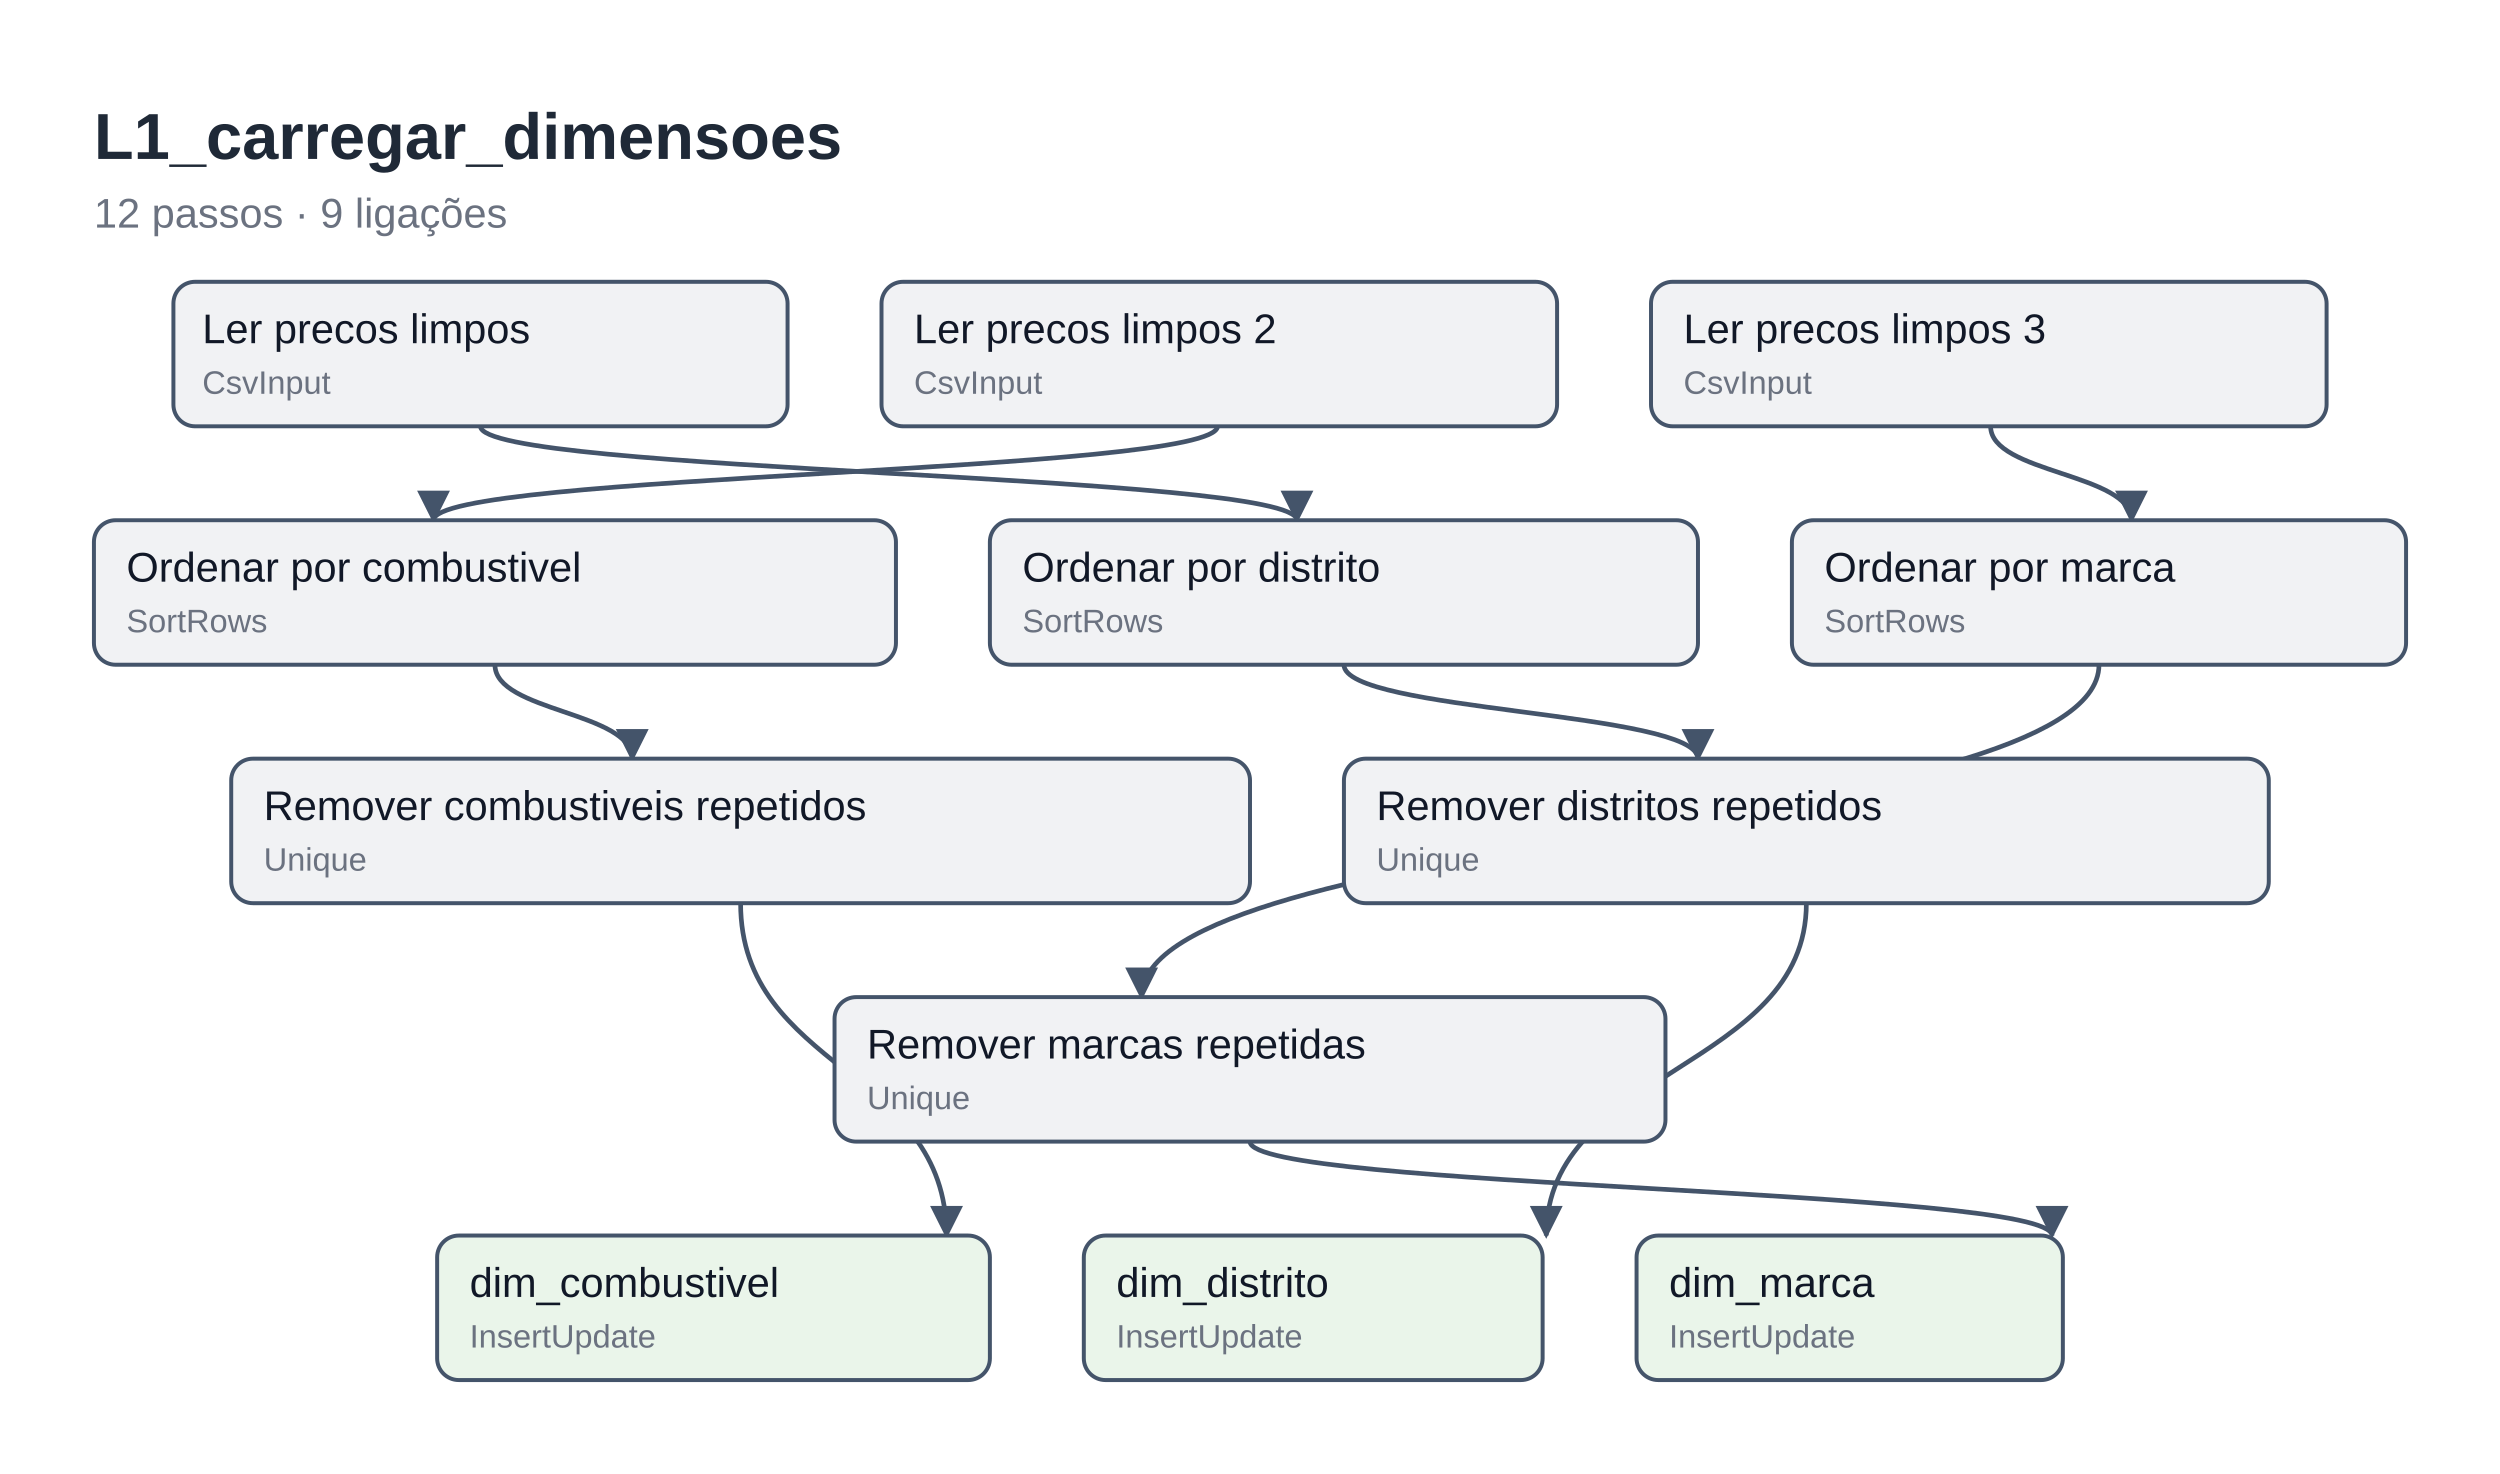
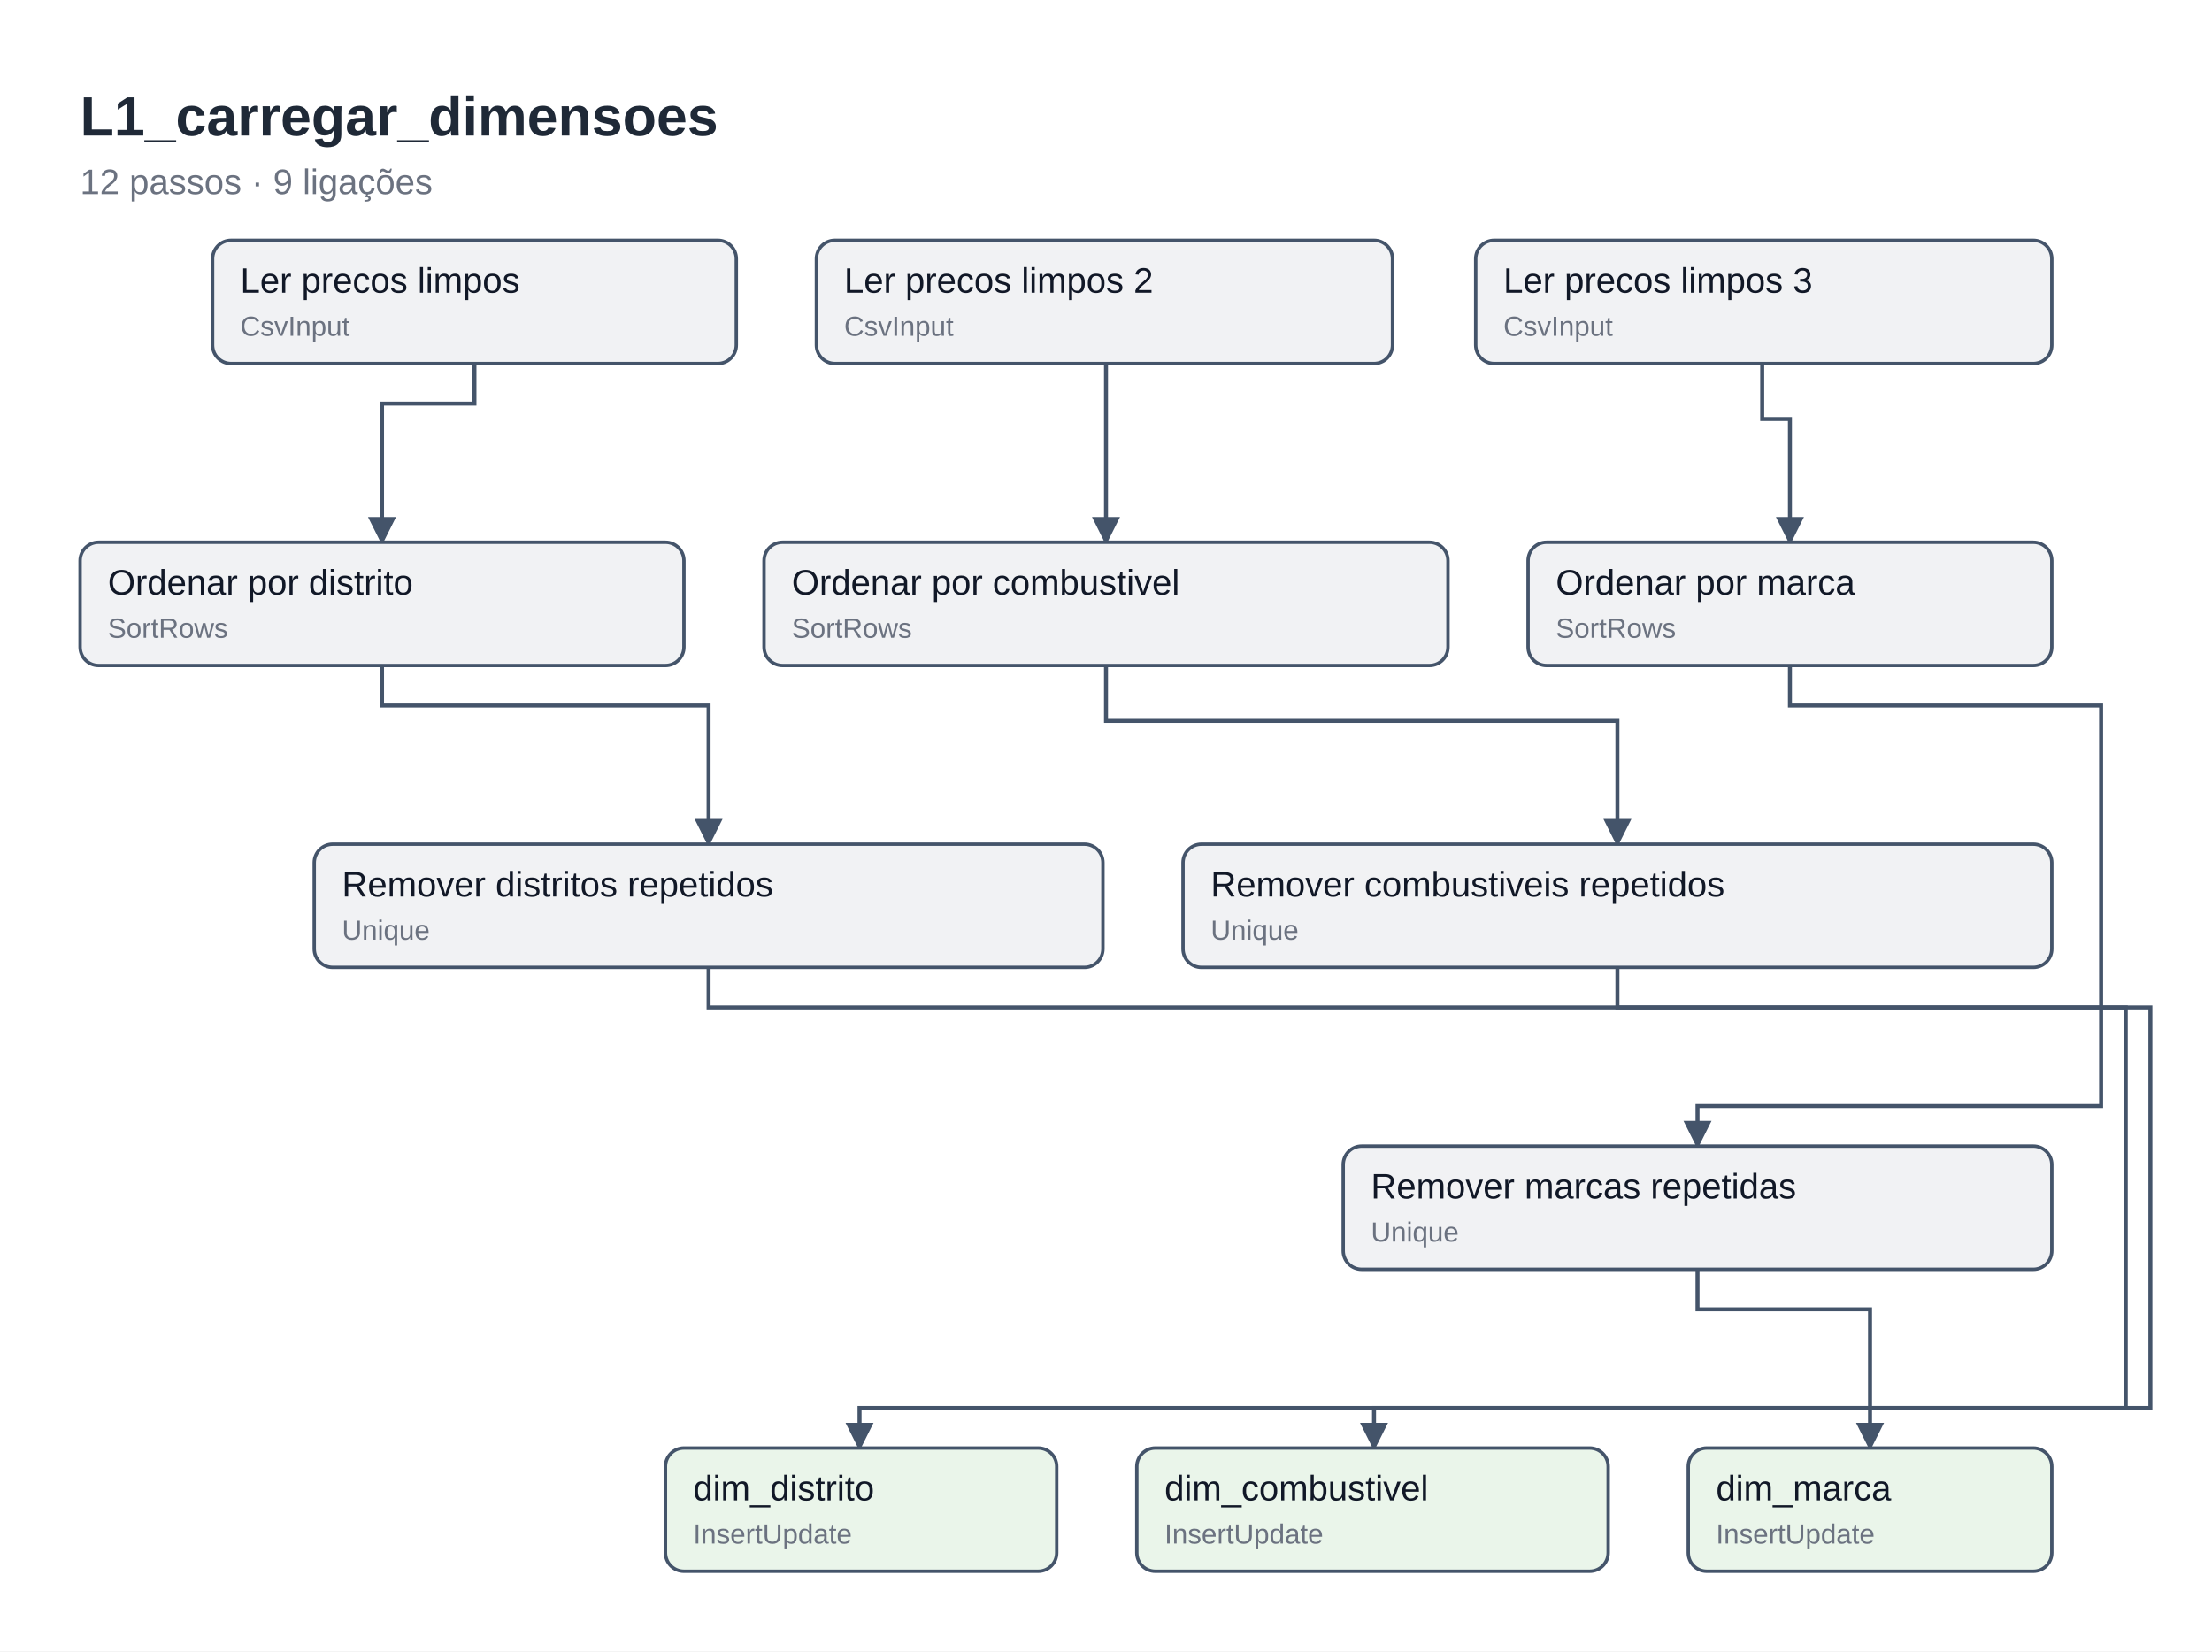
- <svg xmlns="http://www.w3.org/2000/svg" width="692" height="408" viewBox="0 0 692 408">
+ <svg xmlns="http://www.w3.org/2000/svg" width="718" height="536" viewBox="0 0 718 536">
  <defs>
    <marker id="a" viewBox="0 0 10 10" refX="9" refY="5" markerWidth="7" markerHeight="7" orient="auto">
      <path d="M0,0 L10,5 L0,10 z" fill="#44546a" />
    </marker>
    <marker id="e" viewBox="0 0 10 10" refX="9" refY="5" markerWidth="7" markerHeight="7" orient="auto">
      <path d="M0,0 L10,5 L0,10 z" fill="#b91c1c" />
    </marker>
  </defs>
  <rect width="100%" height="100%" fill="#ffffff" />
  <text x="26" y="44" font-family="Liberation Sans, Arial, sans-serif" font-size="18" font-weight="bold" fill="#1f2937">L1_carregar_dimensoes</text>
  <text x="26" y="63" font-family="Liberation Sans, Arial, sans-serif" font-size="11.5" fill="#6b7280">12 passos · 9 ligações</text>
-   <path d="M372,184 C372,197 470,197 470,210" fill="none" stroke="#44546a" stroke-width="1.3" marker-end="url(#a)" />
-   <path d="M133,118 C133,131 359,131 359,144" fill="none" stroke="#44546a" stroke-width="1.3" marker-end="url(#a)" />
-   <path d="M500,250 C500,296 428,296 428,342" fill="none" stroke="#44546a" stroke-width="1.3" marker-end="url(#a)" />
-   <path d="M337,118 C337,131 120,131 120,144" fill="none" stroke="#44546a" stroke-width="1.3" marker-end="url(#a)" />
-   <path d="M137,184 C137,197 175,197 175,210" fill="none" stroke="#44546a" stroke-width="1.3" marker-end="url(#a)" />
-   <path d="M205,250 C205,296 262,296 262,342" fill="none" stroke="#44546a" stroke-width="1.3" marker-end="url(#a)" />
-   <path d="M551,118 C551,131 590,131 590,144" fill="none" stroke="#44546a" stroke-width="1.3" marker-end="url(#a)" />
-   <path d="M581,184 C581,230 316,230 316,276" fill="none" stroke="#44546a" stroke-width="1.3" marker-end="url(#a)" />
-   <path d="M346,316 C346,329 568,329 568,342" fill="none" stroke="#44546a" stroke-width="1.3" marker-end="url(#a)" />
-   <rect x="48" y="78" width="170" height="40" rx="6" fill="#f1f2f4" stroke="#44546a" stroke-width="1.1" />
-   <text x="56" y="95" font-family="Liberation Sans, Arial, sans-serif" font-size="11.5" fill="#111827">Ler precos limpos</text>
-   <text x="56" y="109" font-family="Liberation Sans, Arial, sans-serif" font-size="9" fill="#6b7280">CsvInput</text>
-   <rect x="244" y="78" width="187" height="40" rx="6" fill="#f1f2f4" stroke="#44546a" stroke-width="1.1" />
-   <text x="253" y="95" font-family="Liberation Sans, Arial, sans-serif" font-size="11.5" fill="#111827">Ler precos limpos 2</text>
-   <text x="253" y="109" font-family="Liberation Sans, Arial, sans-serif" font-size="9" fill="#6b7280">CsvInput</text>
-   <rect x="457" y="78" width="187" height="40" rx="6" fill="#f1f2f4" stroke="#44546a" stroke-width="1.1" />
-   <text x="466" y="95" font-family="Liberation Sans, Arial, sans-serif" font-size="11.5" fill="#111827">Ler precos limpos 3</text>
-   <text x="466" y="109" font-family="Liberation Sans, Arial, sans-serif" font-size="9" fill="#6b7280">CsvInput</text>
-   <rect x="26" y="144" width="222" height="40" rx="6" fill="#f1f2f4" stroke="#44546a" stroke-width="1.1" />
-   <text x="35" y="161" font-family="Liberation Sans, Arial, sans-serif" font-size="11.5" fill="#111827">Ordenar por combustivel</text>
-   <text x="35" y="175" font-family="Liberation Sans, Arial, sans-serif" font-size="9" fill="#6b7280">SortRows</text>
-   <rect x="274" y="144" width="196" height="40" rx="6" fill="#f1f2f4" stroke="#44546a" stroke-width="1.1" />
-   <text x="283" y="161" font-family="Liberation Sans, Arial, sans-serif" font-size="11.5" fill="#111827">Ordenar por distrito</text>
-   <text x="283" y="175" font-family="Liberation Sans, Arial, sans-serif" font-size="9" fill="#6b7280">SortRows</text>
-   <rect x="496" y="144" width="170" height="40" rx="6" fill="#f1f2f4" stroke="#44546a" stroke-width="1.1" />
-   <text x="505" y="161" font-family="Liberation Sans, Arial, sans-serif" font-size="11.5" fill="#111827">Ordenar por marca</text>
-   <text x="505" y="175" font-family="Liberation Sans, Arial, sans-serif" font-size="9" fill="#6b7280">SortRows</text>
-   <rect x="64" y="210" width="282" height="40" rx="6" fill="#f1f2f4" stroke="#44546a" stroke-width="1.1" />
-   <text x="73" y="227" font-family="Liberation Sans, Arial, sans-serif" font-size="11.5" fill="#111827">Remover combustiveis repetidos</text>
-   <text x="73" y="241" font-family="Liberation Sans, Arial, sans-serif" font-size="9" fill="#6b7280">Unique</text>
-   <rect x="372" y="210" width="256" height="40" rx="6" fill="#f1f2f4" stroke="#44546a" stroke-width="1.1" />
-   <text x="381" y="227" font-family="Liberation Sans, Arial, sans-serif" font-size="11.5" fill="#111827">Remover distritos repetidos</text>
-   <text x="381" y="241" font-family="Liberation Sans, Arial, sans-serif" font-size="9" fill="#6b7280">Unique</text>
-   <rect x="231" y="276" width="230" height="40" rx="6" fill="#f1f2f4" stroke="#44546a" stroke-width="1.1" />
-   <text x="240" y="293" font-family="Liberation Sans, Arial, sans-serif" font-size="11.5" fill="#111827">Remover marcas repetidas</text>
-   <text x="240" y="307" font-family="Liberation Sans, Arial, sans-serif" font-size="9" fill="#6b7280">Unique</text>
-   <rect x="121" y="342" width="153" height="40" rx="6" fill="#eaf5ea" stroke="#44546a" stroke-width="1.1" />
-   <text x="130" y="359" font-family="Liberation Sans, Arial, sans-serif" font-size="11.5" fill="#111827">dim_combustivel</text>
-   <text x="130" y="373" font-family="Liberation Sans, Arial, sans-serif" font-size="9" fill="#6b7280">InsertUpdate</text>
-   <rect x="300" y="342" width="127" height="40" rx="6" fill="#eaf5ea" stroke="#44546a" stroke-width="1.1" />
-   <text x="309" y="359" font-family="Liberation Sans, Arial, sans-serif" font-size="11.5" fill="#111827">dim_distrito</text>
-   <text x="309" y="373" font-family="Liberation Sans, Arial, sans-serif" font-size="9" fill="#6b7280">InsertUpdate</text>
-   <rect x="453" y="342" width="118" height="40" rx="6" fill="#eaf5ea" stroke="#44546a" stroke-width="1.1" />
-   <text x="462" y="359" font-family="Liberation Sans, Arial, sans-serif" font-size="11.5" fill="#111827">dim_marca</text>
-   <text x="462" y="373" font-family="Liberation Sans, Arial, sans-serif" font-size="9" fill="#6b7280">InsertUpdate</text>
+   <path d="M124,216 L124,229 L230,229 L230,274" fill="none" stroke="#44546a" stroke-width="1.3" marker-end="url(#a)" />
+   <path d="M154,118 L154,131 L124,131 L124,176" fill="none" stroke="#44546a" stroke-width="1.3" marker-end="url(#a)" />
+   <path d="M230,314 L230,327 L698,327 L698,457 L279,457 L279,470" fill="none" stroke="#44546a" stroke-width="1.3" marker-end="url(#a)" />
+   <path d="M359,118 L359,176" fill="none" stroke="#44546a" stroke-width="1.3" marker-end="url(#a)" />
+   <path d="M359,216 L359,234 L525,234 L525,274" fill="none" stroke="#44546a" stroke-width="1.3" marker-end="url(#a)" />
+   <path d="M525,314 L525,327 L690,327 L690,457 L446,457 L446,470" fill="none" stroke="#44546a" stroke-width="1.3" marker-end="url(#a)" />
+   <path d="M572,118 L572,136 L581,136 L581,176" fill="none" stroke="#44546a" stroke-width="1.3" marker-end="url(#a)" />
+   <path d="M581,216 L581,229 L682,229 L682,359 L551,359 L551,372" fill="none" stroke="#44546a" stroke-width="1.3" marker-end="url(#a)" />
+   <path d="M551,412 L551,425 L607,425 L607,470" fill="none" stroke="#44546a" stroke-width="1.3" marker-end="url(#a)" />
+   <rect x="69" y="78" width="170" height="40" rx="6" fill="#f1f2f4" stroke="#44546a" stroke-width="1.1" />
+   <text x="78" y="95" font-family="Liberation Sans, Arial, sans-serif" font-size="11.5" fill="#111827">Ler precos limpos</text>
+   <text x="78" y="109" font-family="Liberation Sans, Arial, sans-serif" font-size="9" fill="#6b7280">CsvInput</text>
+   <rect x="265" y="78" width="187" height="40" rx="6" fill="#f1f2f4" stroke="#44546a" stroke-width="1.1" />
+   <text x="274" y="95" font-family="Liberation Sans, Arial, sans-serif" font-size="11.5" fill="#111827">Ler precos limpos 2</text>
+   <text x="274" y="109" font-family="Liberation Sans, Arial, sans-serif" font-size="9" fill="#6b7280">CsvInput</text>
+   <rect x="479" y="78" width="187" height="40" rx="6" fill="#f1f2f4" stroke="#44546a" stroke-width="1.1" />
+   <text x="488" y="95" font-family="Liberation Sans, Arial, sans-serif" font-size="11.5" fill="#111827">Ler precos limpos 3</text>
+   <text x="488" y="109" font-family="Liberation Sans, Arial, sans-serif" font-size="9" fill="#6b7280">CsvInput</text>
+   <rect x="248" y="176" width="222" height="40" rx="6" fill="#f1f2f4" stroke="#44546a" stroke-width="1.1" />
+   <text x="257" y="193" font-family="Liberation Sans, Arial, sans-serif" font-size="11.5" fill="#111827">Ordenar por combustivel</text>
+   <text x="257" y="207" font-family="Liberation Sans, Arial, sans-serif" font-size="9" fill="#6b7280">SortRows</text>
+   <rect x="26" y="176" width="196" height="40" rx="6" fill="#f1f2f4" stroke="#44546a" stroke-width="1.1" />
+   <text x="35" y="193" font-family="Liberation Sans, Arial, sans-serif" font-size="11.5" fill="#111827">Ordenar por distrito</text>
+   <text x="35" y="207" font-family="Liberation Sans, Arial, sans-serif" font-size="9" fill="#6b7280">SortRows</text>
+   <rect x="496" y="176" width="170" height="40" rx="6" fill="#f1f2f4" stroke="#44546a" stroke-width="1.1" />
+   <text x="505" y="193" font-family="Liberation Sans, Arial, sans-serif" font-size="11.5" fill="#111827">Ordenar por marca</text>
+   <text x="505" y="207" font-family="Liberation Sans, Arial, sans-serif" font-size="9" fill="#6b7280">SortRows</text>
+   <rect x="384" y="274" width="282" height="40" rx="6" fill="#f1f2f4" stroke="#44546a" stroke-width="1.1" />
+   <text x="393" y="291" font-family="Liberation Sans, Arial, sans-serif" font-size="11.5" fill="#111827">Remover combustiveis repetidos</text>
+   <text x="393" y="305" font-family="Liberation Sans, Arial, sans-serif" font-size="9" fill="#6b7280">Unique</text>
+   <rect x="102" y="274" width="256" height="40" rx="6" fill="#f1f2f4" stroke="#44546a" stroke-width="1.1" />
+   <text x="111" y="291" font-family="Liberation Sans, Arial, sans-serif" font-size="11.5" fill="#111827">Remover distritos repetidos</text>
+   <text x="111" y="305" font-family="Liberation Sans, Arial, sans-serif" font-size="9" fill="#6b7280">Unique</text>
+   <rect x="436" y="372" width="230" height="40" rx="6" fill="#f1f2f4" stroke="#44546a" stroke-width="1.1" />
+   <text x="445" y="389" font-family="Liberation Sans, Arial, sans-serif" font-size="11.5" fill="#111827">Remover marcas repetidas</text>
+   <text x="445" y="403" font-family="Liberation Sans, Arial, sans-serif" font-size="9" fill="#6b7280">Unique</text>
+   <rect x="369" y="470" width="153" height="40" rx="6" fill="#eaf5ea" stroke="#44546a" stroke-width="1.1" />
+   <text x="378" y="487" font-family="Liberation Sans, Arial, sans-serif" font-size="11.5" fill="#111827">dim_combustivel</text>
+   <text x="378" y="501" font-family="Liberation Sans, Arial, sans-serif" font-size="9" fill="#6b7280">InsertUpdate</text>
+   <rect x="216" y="470" width="127" height="40" rx="6" fill="#eaf5ea" stroke="#44546a" stroke-width="1.1" />
+   <text x="225" y="487" font-family="Liberation Sans, Arial, sans-serif" font-size="11.5" fill="#111827">dim_distrito</text>
+   <text x="225" y="501" font-family="Liberation Sans, Arial, sans-serif" font-size="9" fill="#6b7280">InsertUpdate</text>
+   <rect x="548" y="470" width="118" height="40" rx="6" fill="#eaf5ea" stroke="#44546a" stroke-width="1.1" />
+   <text x="557" y="487" font-family="Liberation Sans, Arial, sans-serif" font-size="11.5" fill="#111827">dim_marca</text>
+   <text x="557" y="501" font-family="Liberation Sans, Arial, sans-serif" font-size="9" fill="#6b7280">InsertUpdate</text>
</svg>
